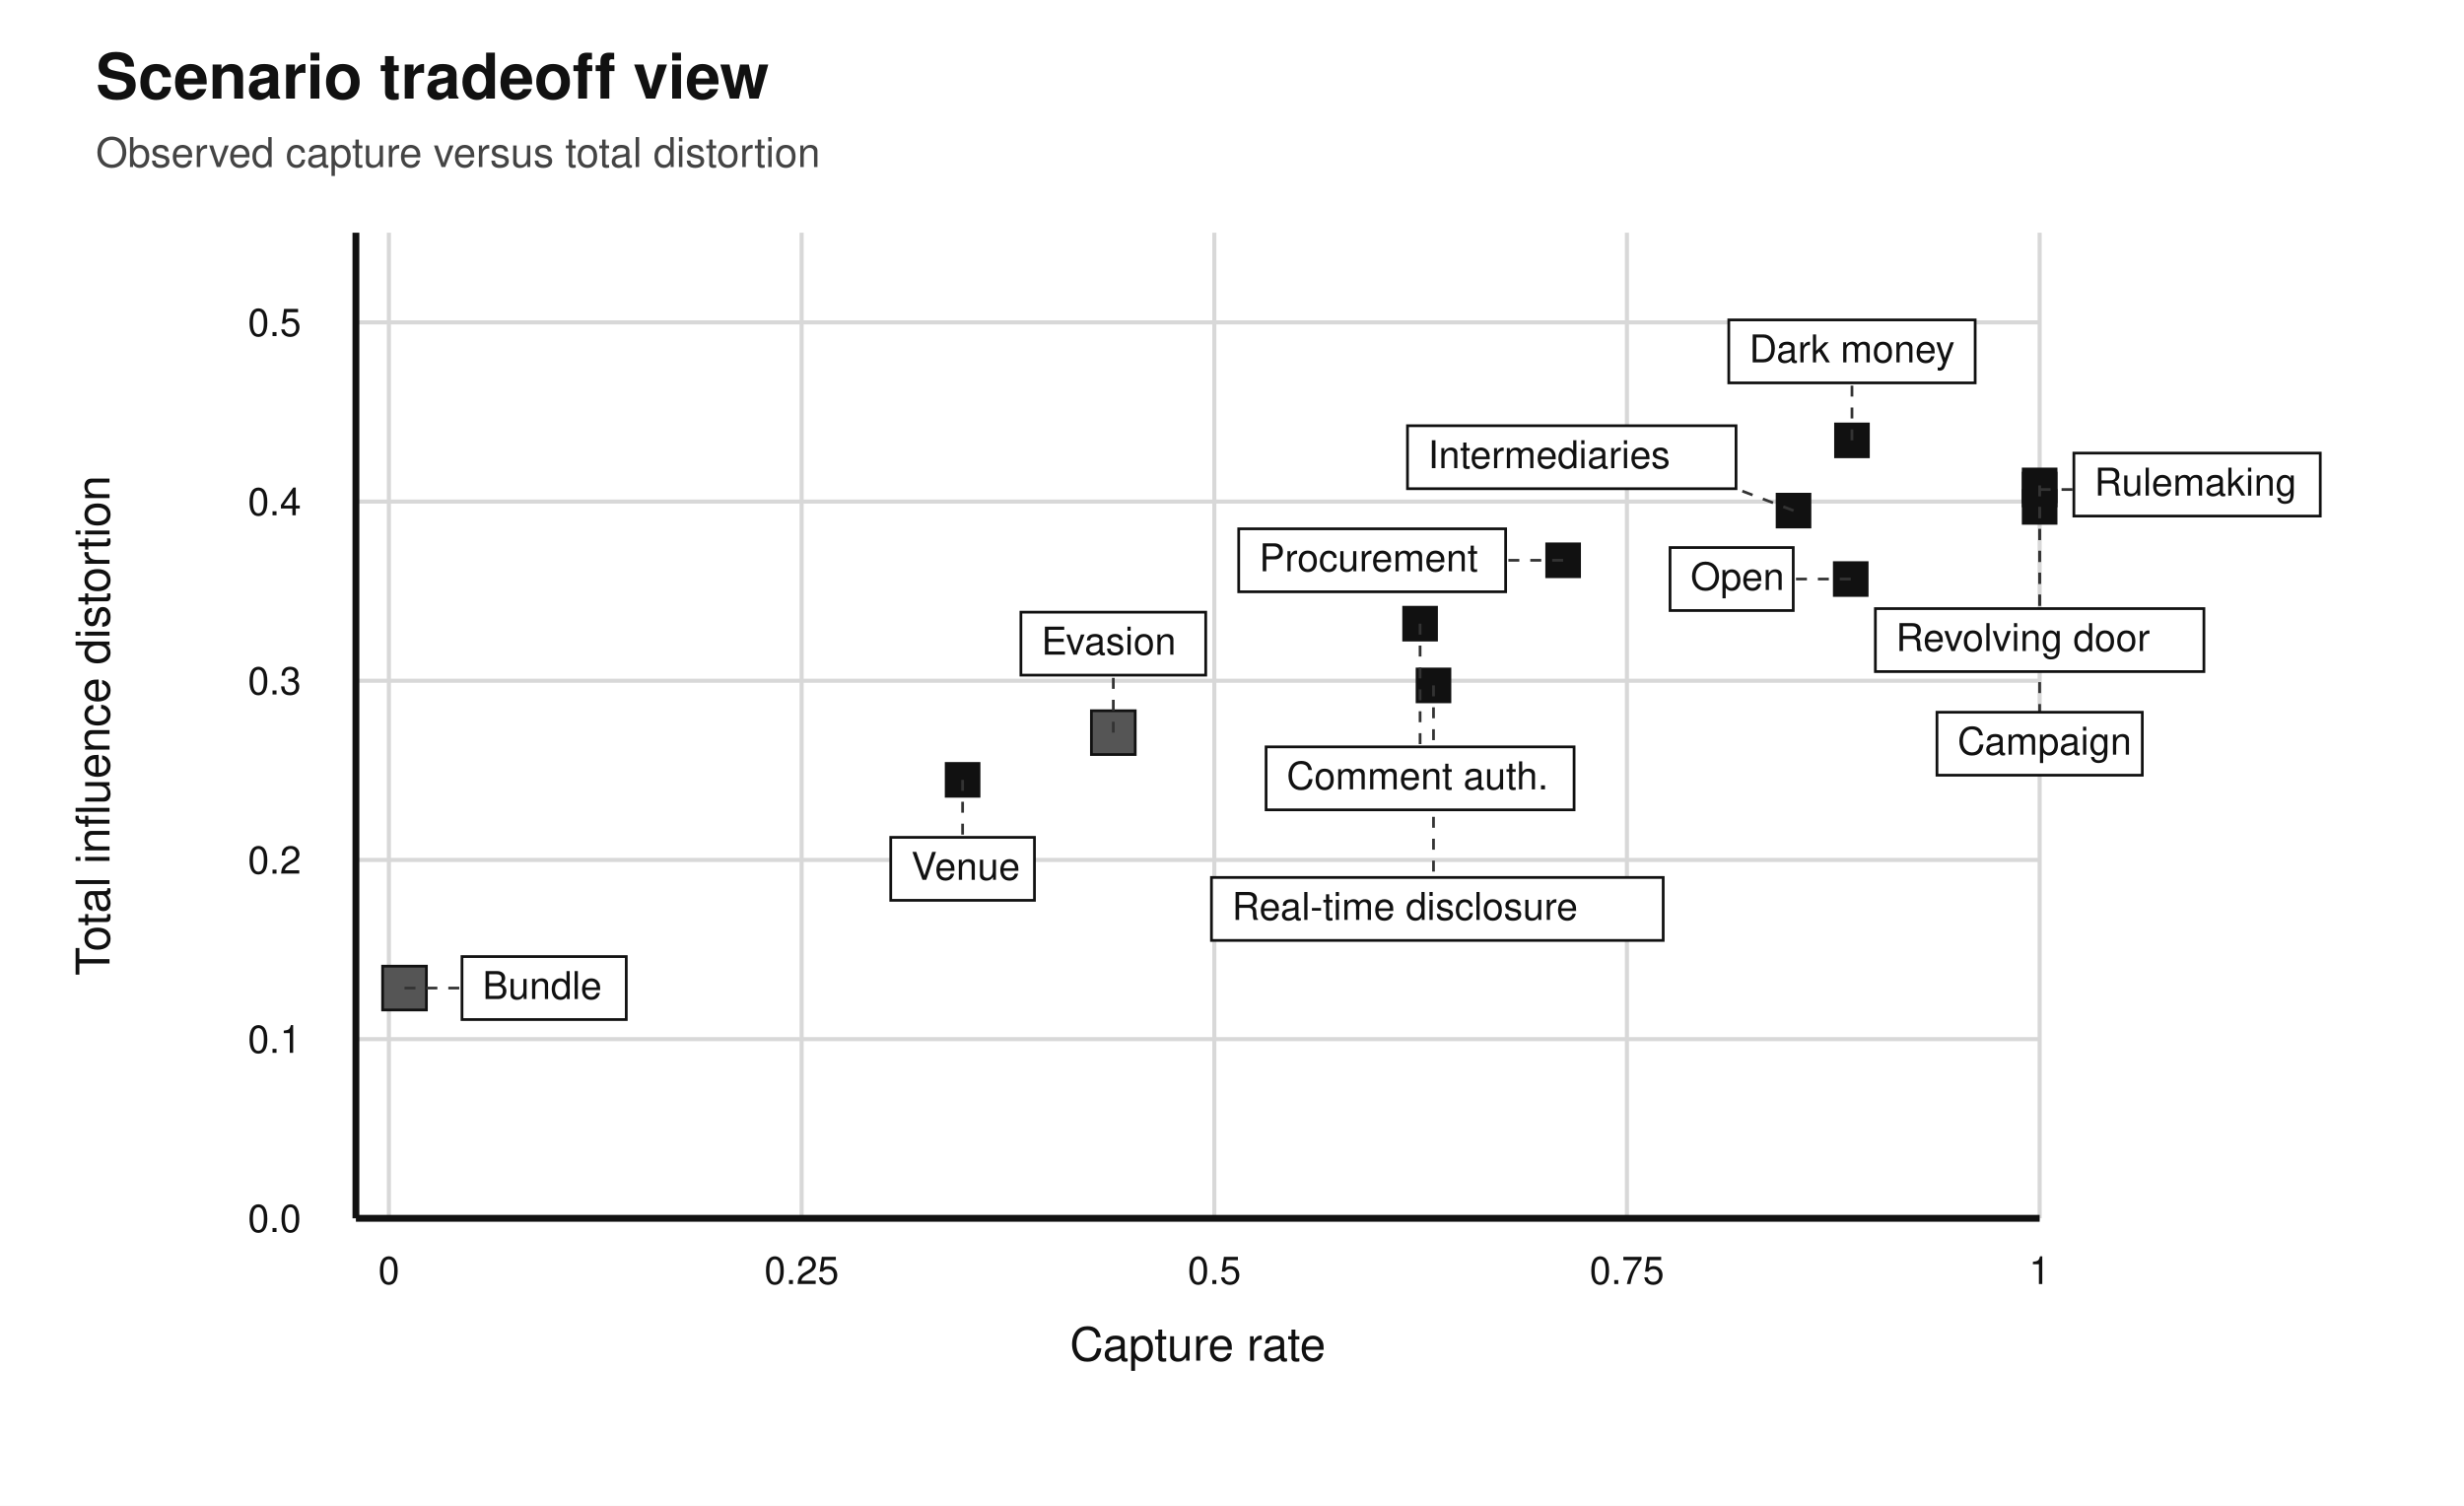
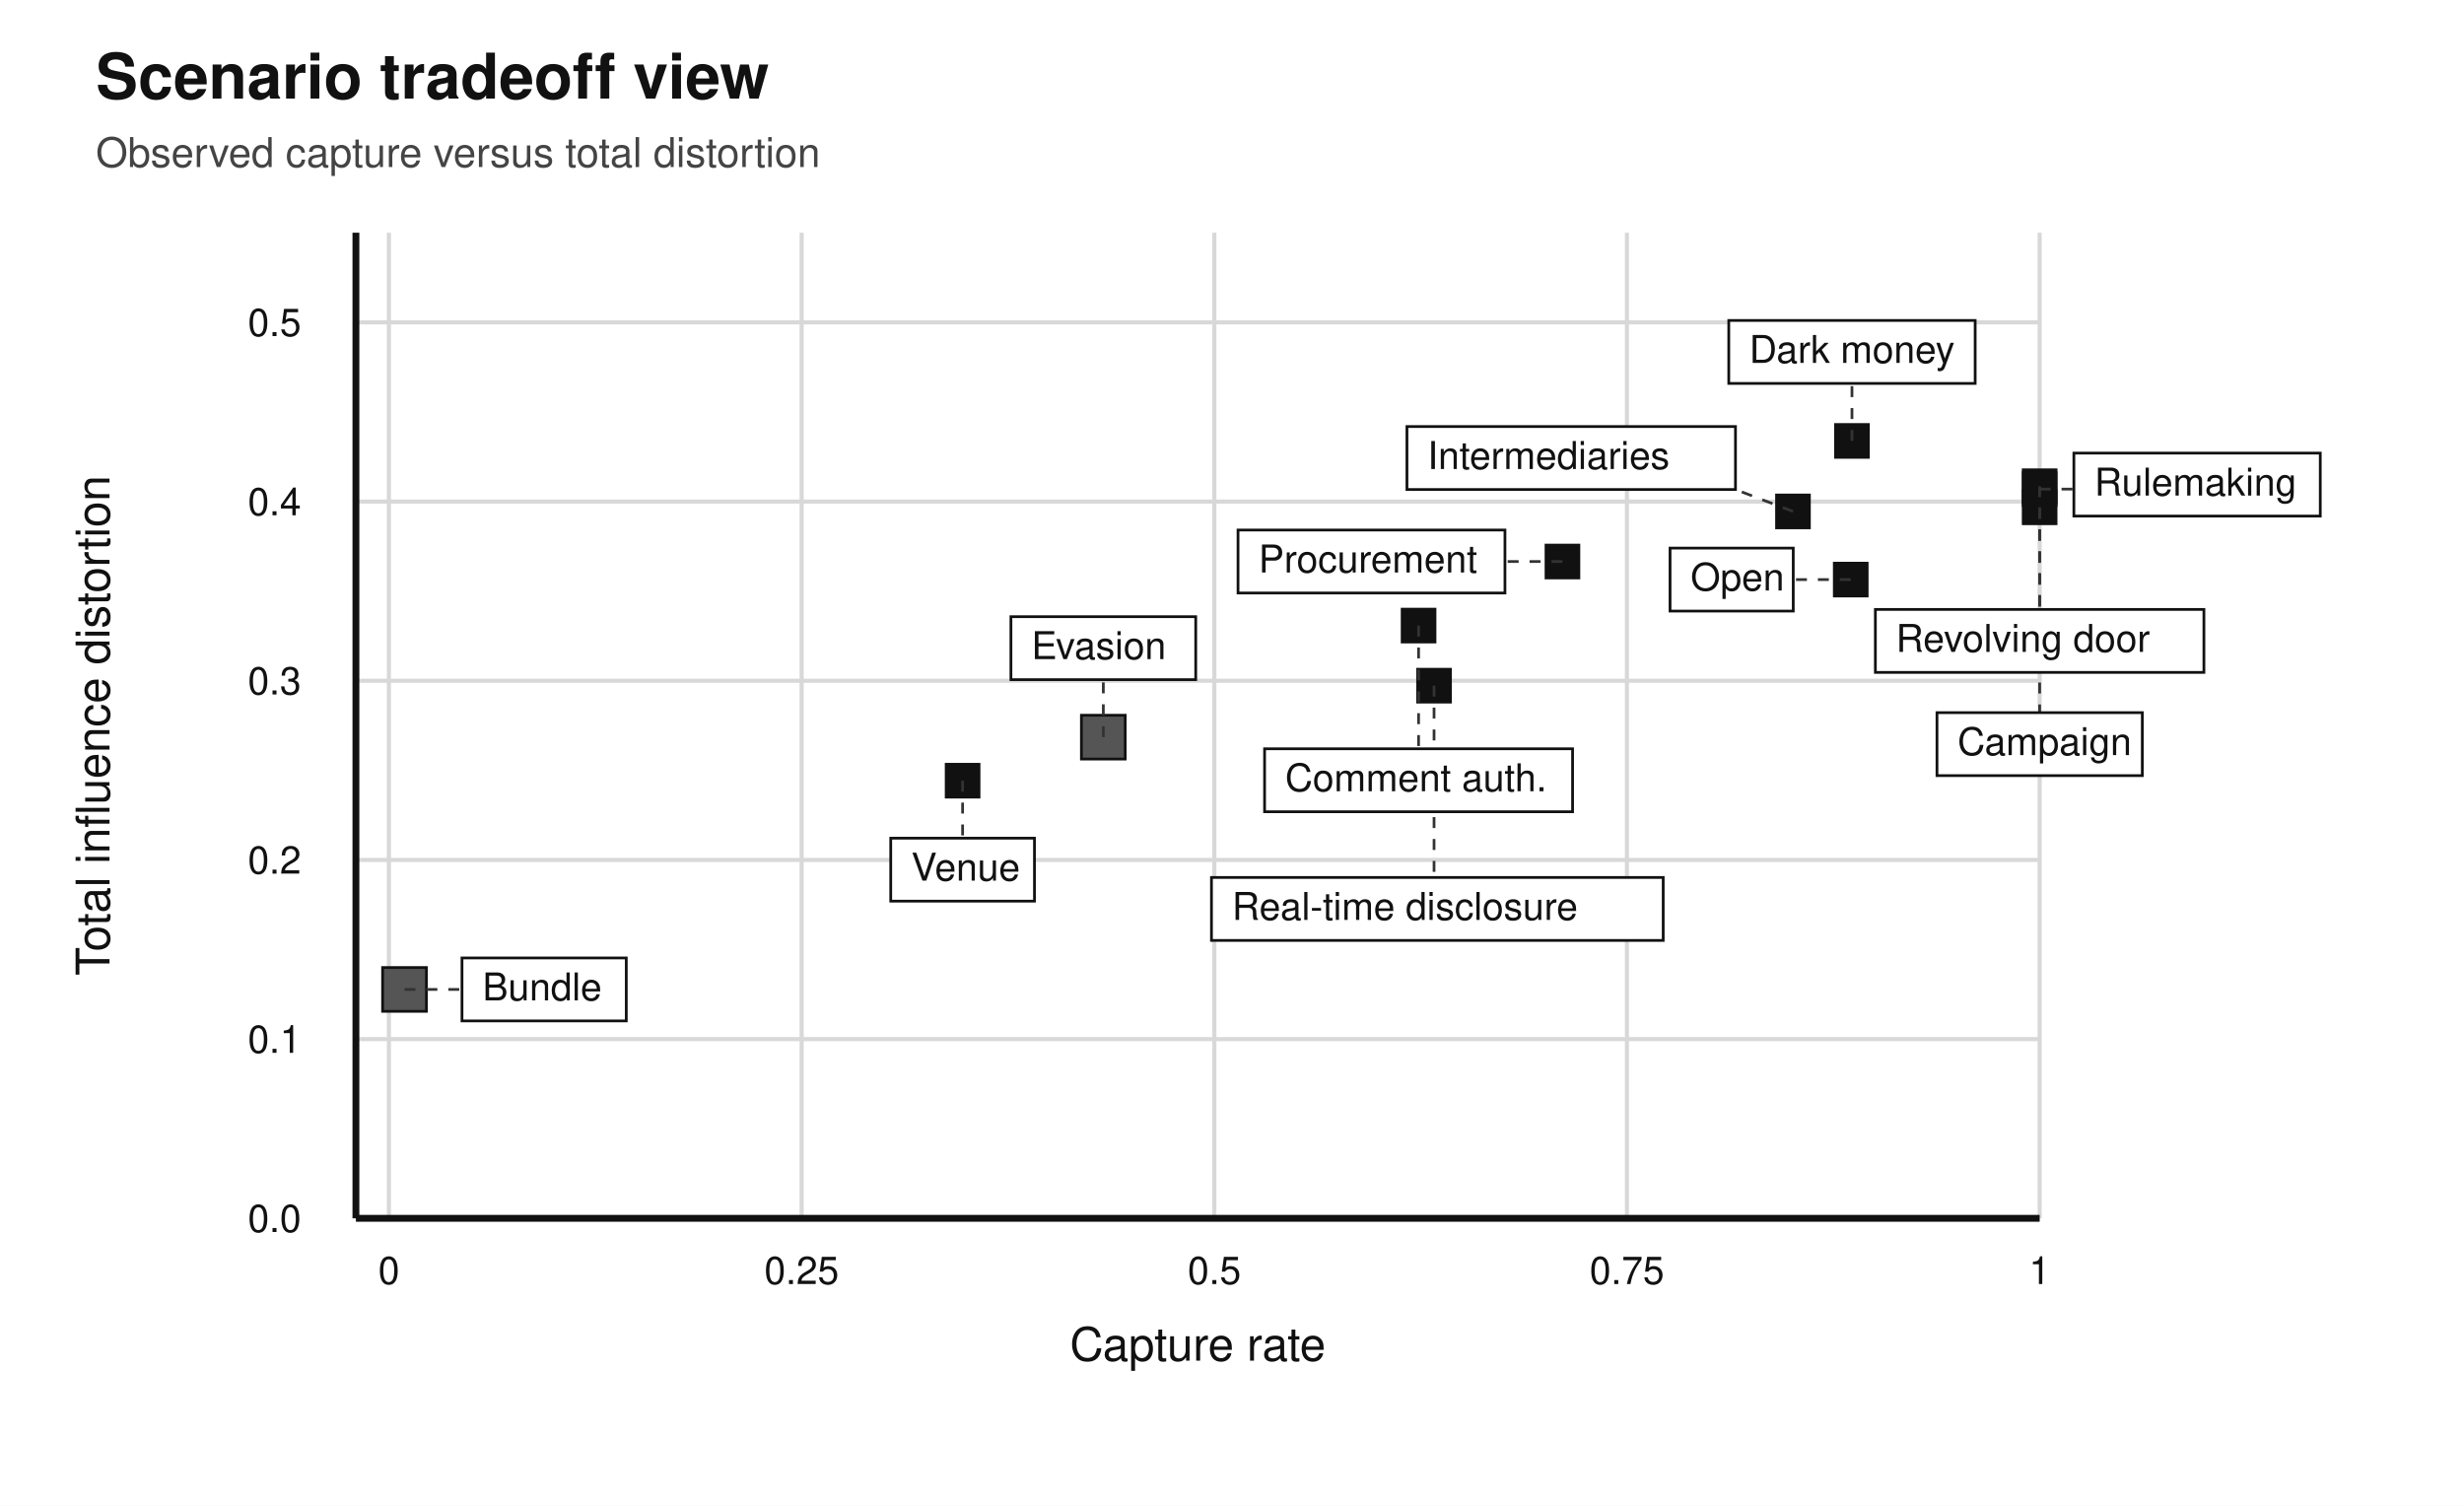
<svg xmlns="http://www.w3.org/2000/svg" width="1800px" height="1100px" viewBox="0 0 1800 1100" role="img">
  <style>
text { font-family: Helvetica, Arial, sans-serif; font-size: 34px; fill: #111; }
.title { font-size: 46px; font-weight: 700; }
.subtitle { font-size: 30px; fill: #444; }
.small, .tick, .label { font-size: 28px; }
.point-number { font-size: 22px; fill: #fff; font-weight: 700; }
.arch-title { font-size: 30px; font-weight: 700; }
.axis { stroke: #111; stroke-width: 5; fill: none; }
.grid { stroke: #d8d8d8; stroke-width: 3; fill: none; }
.segment, .point, .legend-swatch, .arch-box { stroke: #111; stroke-width: 2; }
.warning-zone { stroke: none; }
.label-box { fill: #fff; stroke: #111; stroke-width: 2; }
.leader { stroke: #333; stroke-width: 2; fill: none; stroke-dasharray: 8 8; }
.threshold { stroke: #999; stroke-width: 4; fill: none; stroke-dasharray: 12 12; }
.series-primary { stroke: #111; stroke-width: 8; fill: none; }
.series-secondary { stroke: #777; stroke-width: 8; fill: none; stroke-dasharray: 24 18; }
</style>
  <rect width="100%" height="100%" fill="#fff" />
  <text x="70" y="72" text-anchor="start" class="title">Scenario tradeoff view</text>
  <text x="70" y="122" text-anchor="start" class="subtitle">Observed capture versus total distortion</text>
  <line x1="284.1" y1="170" x2="284.1" y2="890" class="grid" />
  <text x="284.1" y="938" text-anchor="middle" class="tick">0</text>
  <line x1="585.6" y1="170" x2="585.6" y2="890" class="grid" />
  <text x="585.6" y="938" text-anchor="middle" class="tick">0.25</text>
  <line x1="887.1" y1="170" x2="887.1" y2="890" class="grid" />
  <text x="887.1" y="938" text-anchor="middle" class="tick">0.5</text>
  <line x1="1188.5" y1="170" x2="1188.5" y2="890" class="grid" />
  <text x="1188.5" y="938" text-anchor="middle" class="tick">0.75</text>
  <line x1="1490" y1="170" x2="1490" y2="890" class="grid" />
  <text x="1490" y="938" text-anchor="middle" class="tick">1</text>
  <line x1="260" y1="890" x2="1490" y2="890" class="grid" />
  <text x="220" y="900" text-anchor="end" class="tick">0.0</text>
  <line x1="260" y1="759.1" x2="1490" y2="759.1" class="grid" />
  <text x="220" y="769.1" text-anchor="end" class="tick">0.1</text>
  <line x1="260" y1="628.2" x2="1490" y2="628.2" class="grid" />
  <text x="220" y="638.2" text-anchor="end" class="tick">0.2</text>
  <line x1="260" y1="497.3" x2="1490" y2="497.3" class="grid" />
  <text x="220" y="507.3" text-anchor="end" class="tick">0.3</text>
  <line x1="260" y1="366.4" x2="1490" y2="366.4" class="grid" />
  <text x="220" y="376.4" text-anchor="end" class="tick">0.4</text>
  <line x1="260" y1="235.5" x2="1490" y2="235.5" class="grid" />
  <text x="220" y="245.5" text-anchor="end" class="tick">0.5</text>
  <line x1="260" y1="890" x2="1490" y2="890" class="axis" />
  <line x1="260" y1="170" x2="260" y2="890" class="axis" />
  <text x="875" y="994" text-anchor="middle">Capture rate</text>
  <text x="80" y="530" text-anchor="middle" transform="rotate(-90 80 530)">Total influence distortion</text>
-   <rect x="1340.0" y="411.0" width="24" height="24" fill="#111111" class="point" />
-   <rect x="1478" y="345.6" width="24" height="24" fill="#111111" class="point" />
-   <rect x="1478" y="358.3" width="24" height="24" fill="#111111" class="point" />
-   <rect x="1340.9" y="309.7" width="24" height="24" fill="#111111" class="point" />
-   <rect x="1478" y="342.6" width="24" height="24" fill="#111111" class="point" />
-   <rect x="1298.2" y="361.0" width="24" height="24" fill="#111111" class="point" />
-   <rect x="1035.2" y="488.7" width="24" height="24" fill="#111111" class="point" />
-   <rect x="1025.4" y="443.6" width="24" height="24" fill="#111111" class="point" />
-   <rect x="1129.9" y="397.3" width="24" height="24" fill="#111111" class="point" />
-   <rect x="691.2" y="557.7" width="24" height="24" fill="#111111" class="point" />
-   <rect x="279.5" y="705.8" width="32" height="32" fill="#555555" class="point" />
-   <rect x="797.3" y="519.2" width="32" height="32" fill="#555555" class="point" />
-   <line x1="1352.9" y1="321.7" x2="1352.9" y2="279.7" class="leader" />
-   <line x1="1490" y1="354.6" x2="1490" y2="444.6" class="leader" />
-   <line x1="1490" y1="357.6" x2="1515" y2="357.6" class="leader" />
-   <line x1="1490" y1="370.3" x2="1490" y2="520.3" class="leader" />
-   <line x1="1310.2" y1="373.0" x2="1268.2" y2="357.0" class="leader" />
-   <line x1="1141.9" y1="409.3" x2="1099.9" y2="409.3" class="leader" />
-   <line x1="1352.0" y1="423.0" x2="1310.0" y2="423.0" class="leader" />
-   <line x1="1037.4" y1="455.6" x2="1037.4" y2="545.6" class="leader" />
-   <line x1="1047.2" y1="500.7" x2="1047.2" y2="641" class="leader" />
-   <line x1="813.3" y1="535.2" x2="813.3" y2="493.2" class="leader" />
-   <line x1="703.2" y1="569.7" x2="703.2" y2="611.7" class="leader" />
-   <line x1="295.5" y1="721.8" x2="337.5" y2="721.8" class="leader" />
-   <rect x="1262.9" y="233.7" width="180" height="46" fill="#ffffff" class="label-box" />
-   <text x="1277.9" y="264.7" text-anchor="start" class="label">Dark money</text>
-   <rect x="1370" y="444.6" width="240" height="46" fill="#ffffff" class="label-box" />
-   <text x="1385" y="475.6" text-anchor="start" class="label">Revolving door</text>
+   <rect x="1340.0" y="411.4" width="24" height="24" fill="#111111" class="point" />
+   <rect x="1478" y="345.3" width="24" height="24" fill="#111111" class="point" />
+   <rect x="1478" y="358.6" width="24" height="24" fill="#111111" class="point" />
+   <rect x="1340.9" y="310.1" width="24" height="24" fill="#111111" class="point" />
+   <rect x="1478" y="343.2" width="24" height="24" fill="#111111" class="point" />
+   <rect x="1297.8" y="361.6" width="24" height="24" fill="#111111" class="point" />
+   <rect x="1035.6" y="488.9" width="24" height="24" fill="#111111" class="point" />
+   <rect x="1024.3" y="445.0" width="24" height="24" fill="#111111" class="point" />
+   <rect x="1129.4" y="398.2" width="24" height="24" fill="#111111" class="point" />
+   <rect x="691.2" y="558.3" width="24" height="24" fill="#111111" class="point" />
+   <rect x="279.5" y="706.8" width="32" height="32" fill="#555555" class="point" />
+   <rect x="790.0" y="522.5" width="32" height="32" fill="#555555" class="point" />
+   <line x1="1352.9" y1="322.1" x2="1352.9" y2="280.1" class="leader" />
+   <line x1="1490" y1="355.2" x2="1490" y2="445.2" class="leader" />
+   <line x1="1490" y1="357.3" x2="1515" y2="357.3" class="leader" />
+   <line x1="1490" y1="370.6" x2="1490" y2="520.6" class="leader" />
+   <line x1="1309.8" y1="373.6" x2="1267.8" y2="357.6" class="leader" />
+   <line x1="1141.4" y1="410.2" x2="1099.4" y2="410.2" class="leader" />
+   <line x1="1352.0" y1="423.4" x2="1310.0" y2="423.4" class="leader" />
+   <line x1="1036.3" y1="457.0" x2="1036.3" y2="547.0" class="leader" />
+   <line x1="1047.6" y1="500.9" x2="1047.6" y2="641" class="leader" />
+   <line x1="806.0" y1="538.5" x2="806.0" y2="496.5" class="leader" />
+   <line x1="703.2" y1="570.3" x2="703.2" y2="612.3" class="leader" />
+   <line x1="295.5" y1="722.8" x2="337.5" y2="722.8" class="leader" />
+   <rect x="1262.9" y="234.1" width="180" height="46" fill="#ffffff" class="label-box" />
+   <text x="1277.9" y="265.1" text-anchor="start" class="label">Dark money</text>
+   <rect x="1370" y="445.2" width="240" height="46" fill="#ffffff" class="label-box" />
+   <text x="1385" y="476.2" text-anchor="start" class="label">Revolving door</text>
  <rect x="1515" y="331" width="180" height="46" fill="#ffffff" class="label-box" />
  <text x="1530" y="362" text-anchor="start" class="label">Rulemaking</text>
-   <rect x="1415" y="520.3" width="150" height="46" fill="#ffffff" class="label-box" />
-   <text x="1430" y="551.3" text-anchor="start" class="label">Campaign</text>
-   <rect x="1028.2" y="311.0" width="240" height="46" fill="#ffffff" class="label-box" />
-   <text x="1043.2" y="342.0" text-anchor="start" class="label">Intermediaries</text>
-   <rect x="904.9" y="386.3" width="195" height="46" fill="#ffffff" class="label-box" />
-   <text x="919.9" y="417.3" text-anchor="start" class="label">Procurement</text>
-   <rect x="1220.0" y="400.0" width="90" height="46" fill="#ffffff" class="label-box" />
-   <text x="1235.0" y="431.0" text-anchor="start" class="label">Open</text>
-   <rect x="924.9" y="545.6" width="225" height="46" fill="#ffffff" class="label-box" />
-   <text x="939.9" y="576.6" text-anchor="start" class="label">Comment auth.</text>
+   <rect x="1415" y="520.6" width="150" height="46" fill="#ffffff" class="label-box" />
+   <text x="1430" y="551.6" text-anchor="start" class="label">Campaign</text>
+   <rect x="1027.8" y="311.6" width="240" height="46" fill="#ffffff" class="label-box" />
+   <text x="1042.8" y="342.6" text-anchor="start" class="label">Intermediaries</text>
+   <rect x="904.4" y="387.2" width="195" height="46" fill="#ffffff" class="label-box" />
+   <text x="919.4" y="418.2" text-anchor="start" class="label">Procurement</text>
+   <rect x="1220.0" y="400.4" width="90" height="46" fill="#ffffff" class="label-box" />
+   <text x="1235.0" y="431.4" text-anchor="start" class="label">Open</text>
+   <rect x="923.8" y="547.0" width="225" height="46" fill="#ffffff" class="label-box" />
+   <text x="938.8" y="578.0" text-anchor="start" class="label">Comment auth.</text>
  <rect x="885" y="641" width="330" height="46" fill="#ffffff" class="label-box" />
  <text x="900" y="672" text-anchor="start" class="label">Real-time disclosure</text>
-   <rect x="745.8" y="447.2" width="135" height="46" fill="#ffffff" class="label-box" />
-   <text x="760.8" y="478.2" text-anchor="start" class="label">Evasion</text>
-   <rect x="650.7" y="611.7" width="105" height="46" fill="#ffffff" class="label-box" />
-   <text x="665.7" y="642.7" text-anchor="start" class="label">Venue</text>
-   <rect x="337.5" y="698.8" width="120" height="46" fill="#ffffff" class="label-box" />
-   <text x="352.5" y="729.8" text-anchor="start" class="label">Bundle</text>
+   <rect x="738.5" y="450.5" width="135" height="46" fill="#ffffff" class="label-box" />
+   <text x="753.5" y="481.5" text-anchor="start" class="label">Evasion</text>
+   <rect x="650.7" y="612.3" width="105" height="46" fill="#ffffff" class="label-box" />
+   <text x="665.7" y="643.3" text-anchor="start" class="label">Venue</text>
+   <rect x="337.5" y="699.8" width="120" height="46" fill="#ffffff" class="label-box" />
+   <text x="352.5" y="730.8" text-anchor="start" class="label">Bundle</text>
</svg>
